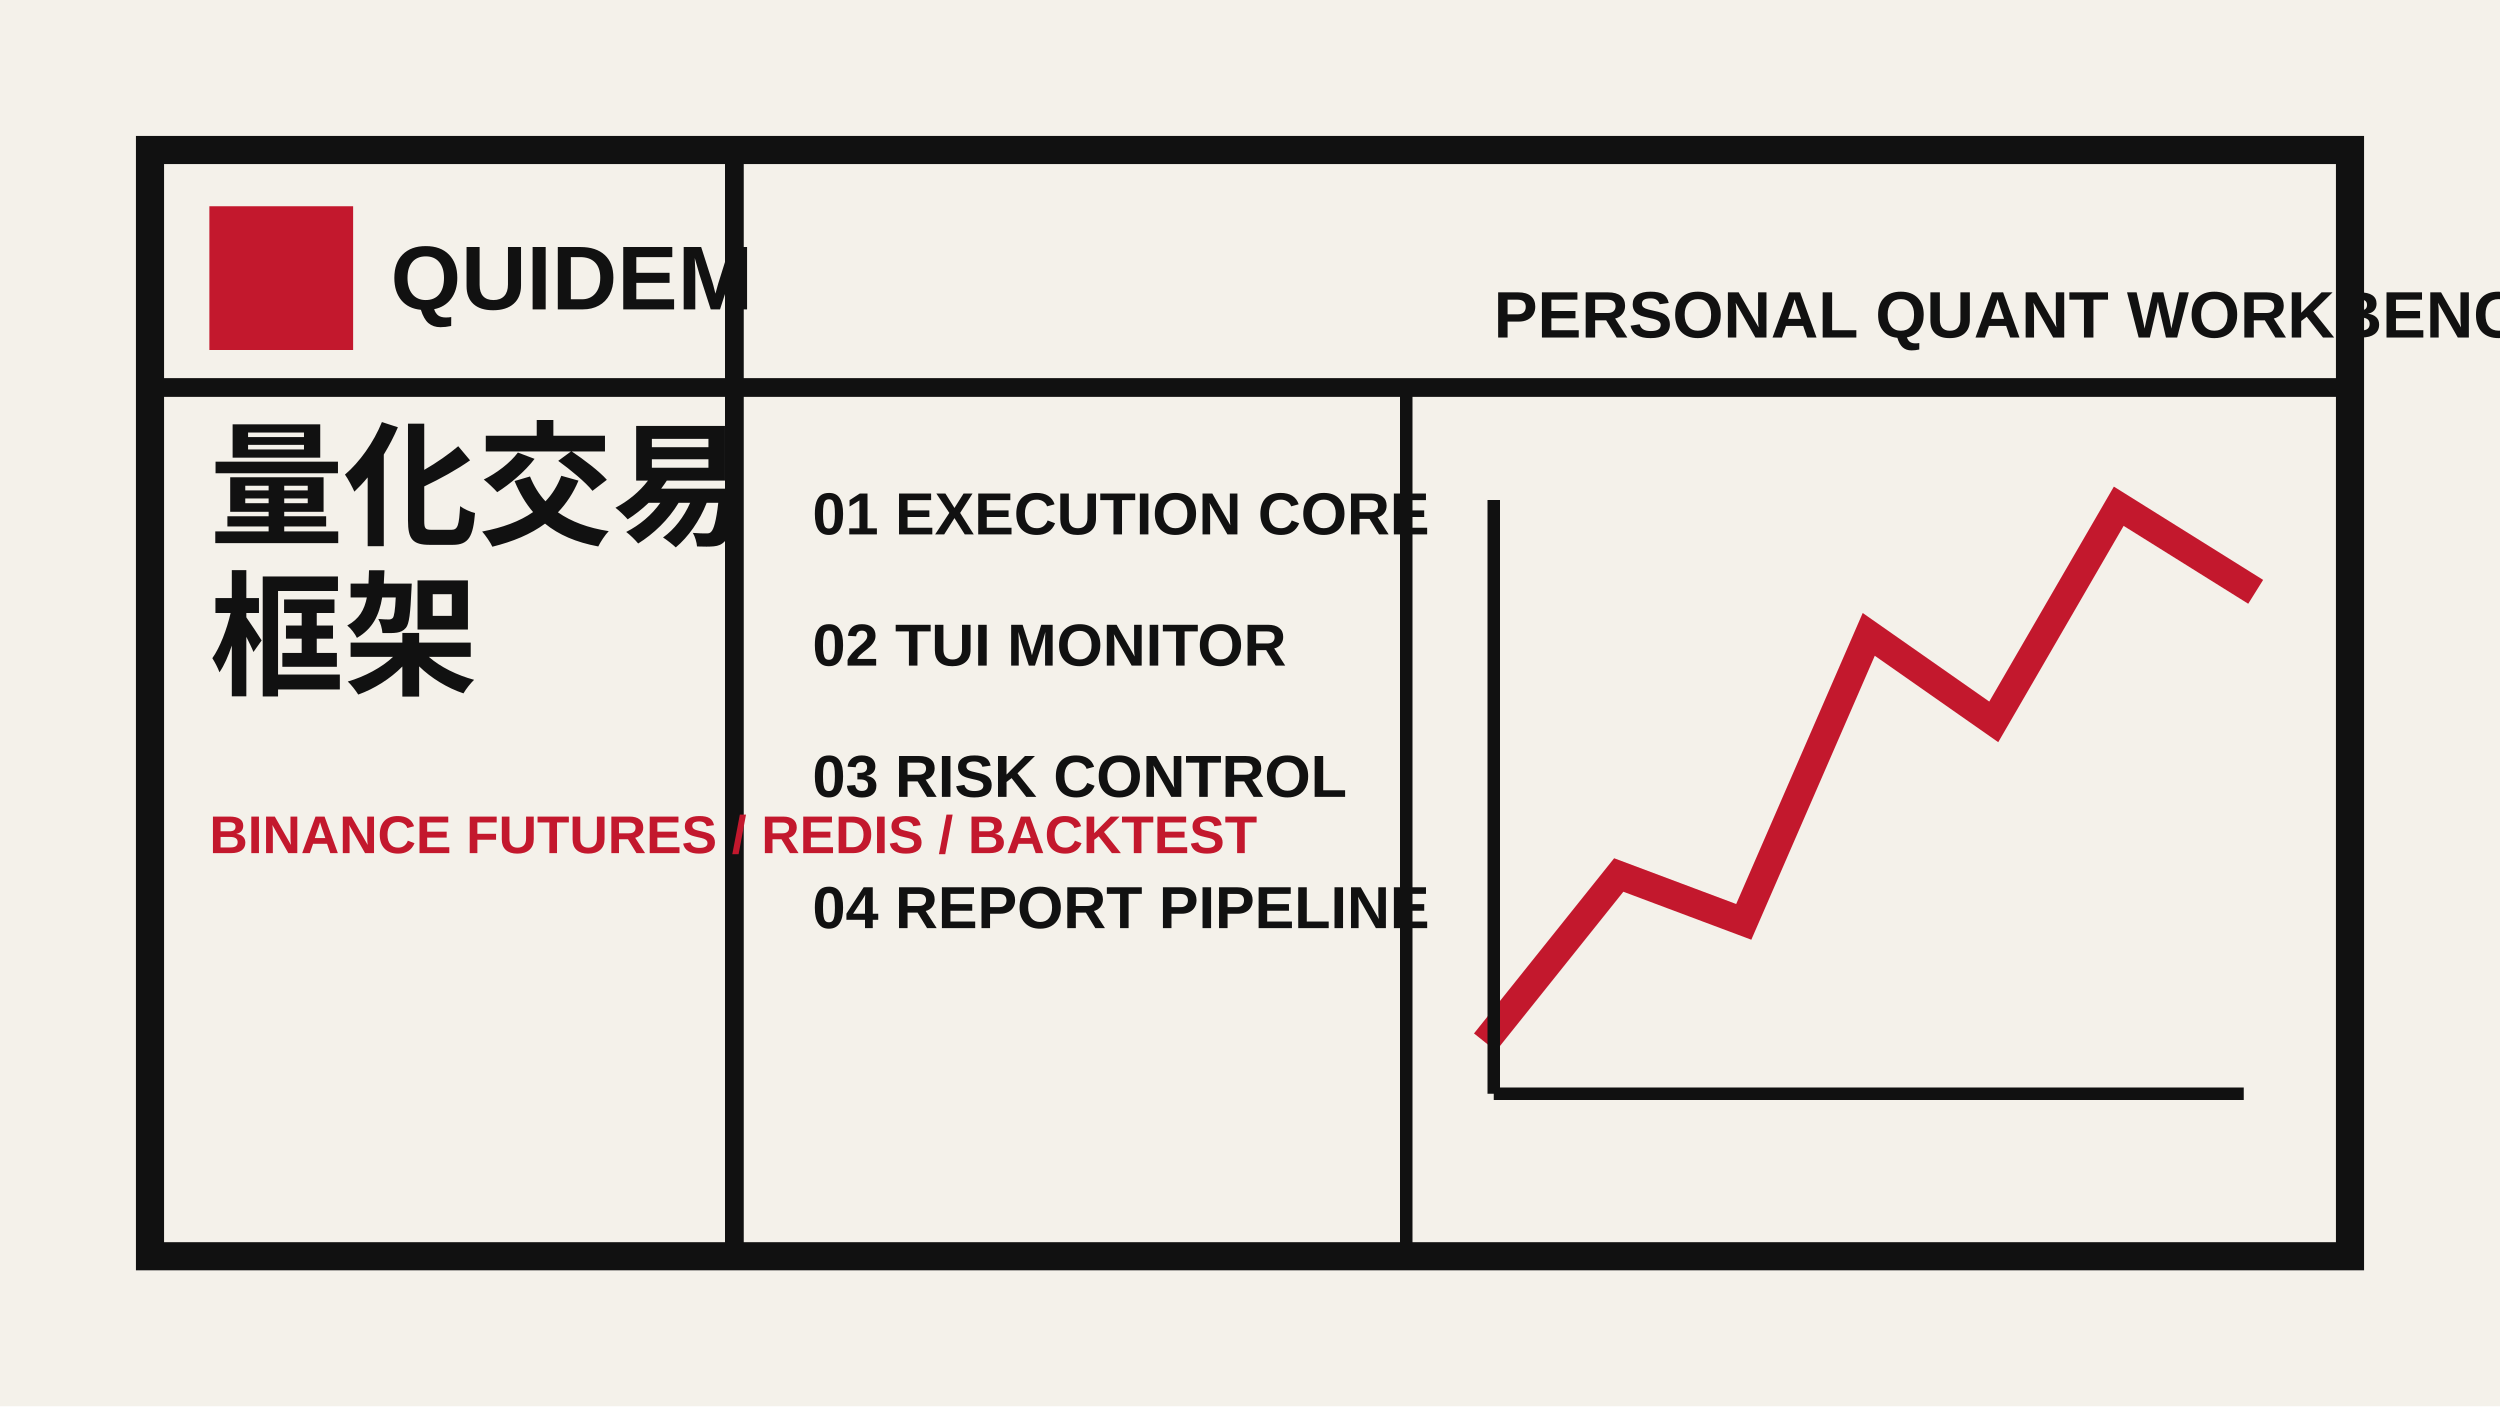
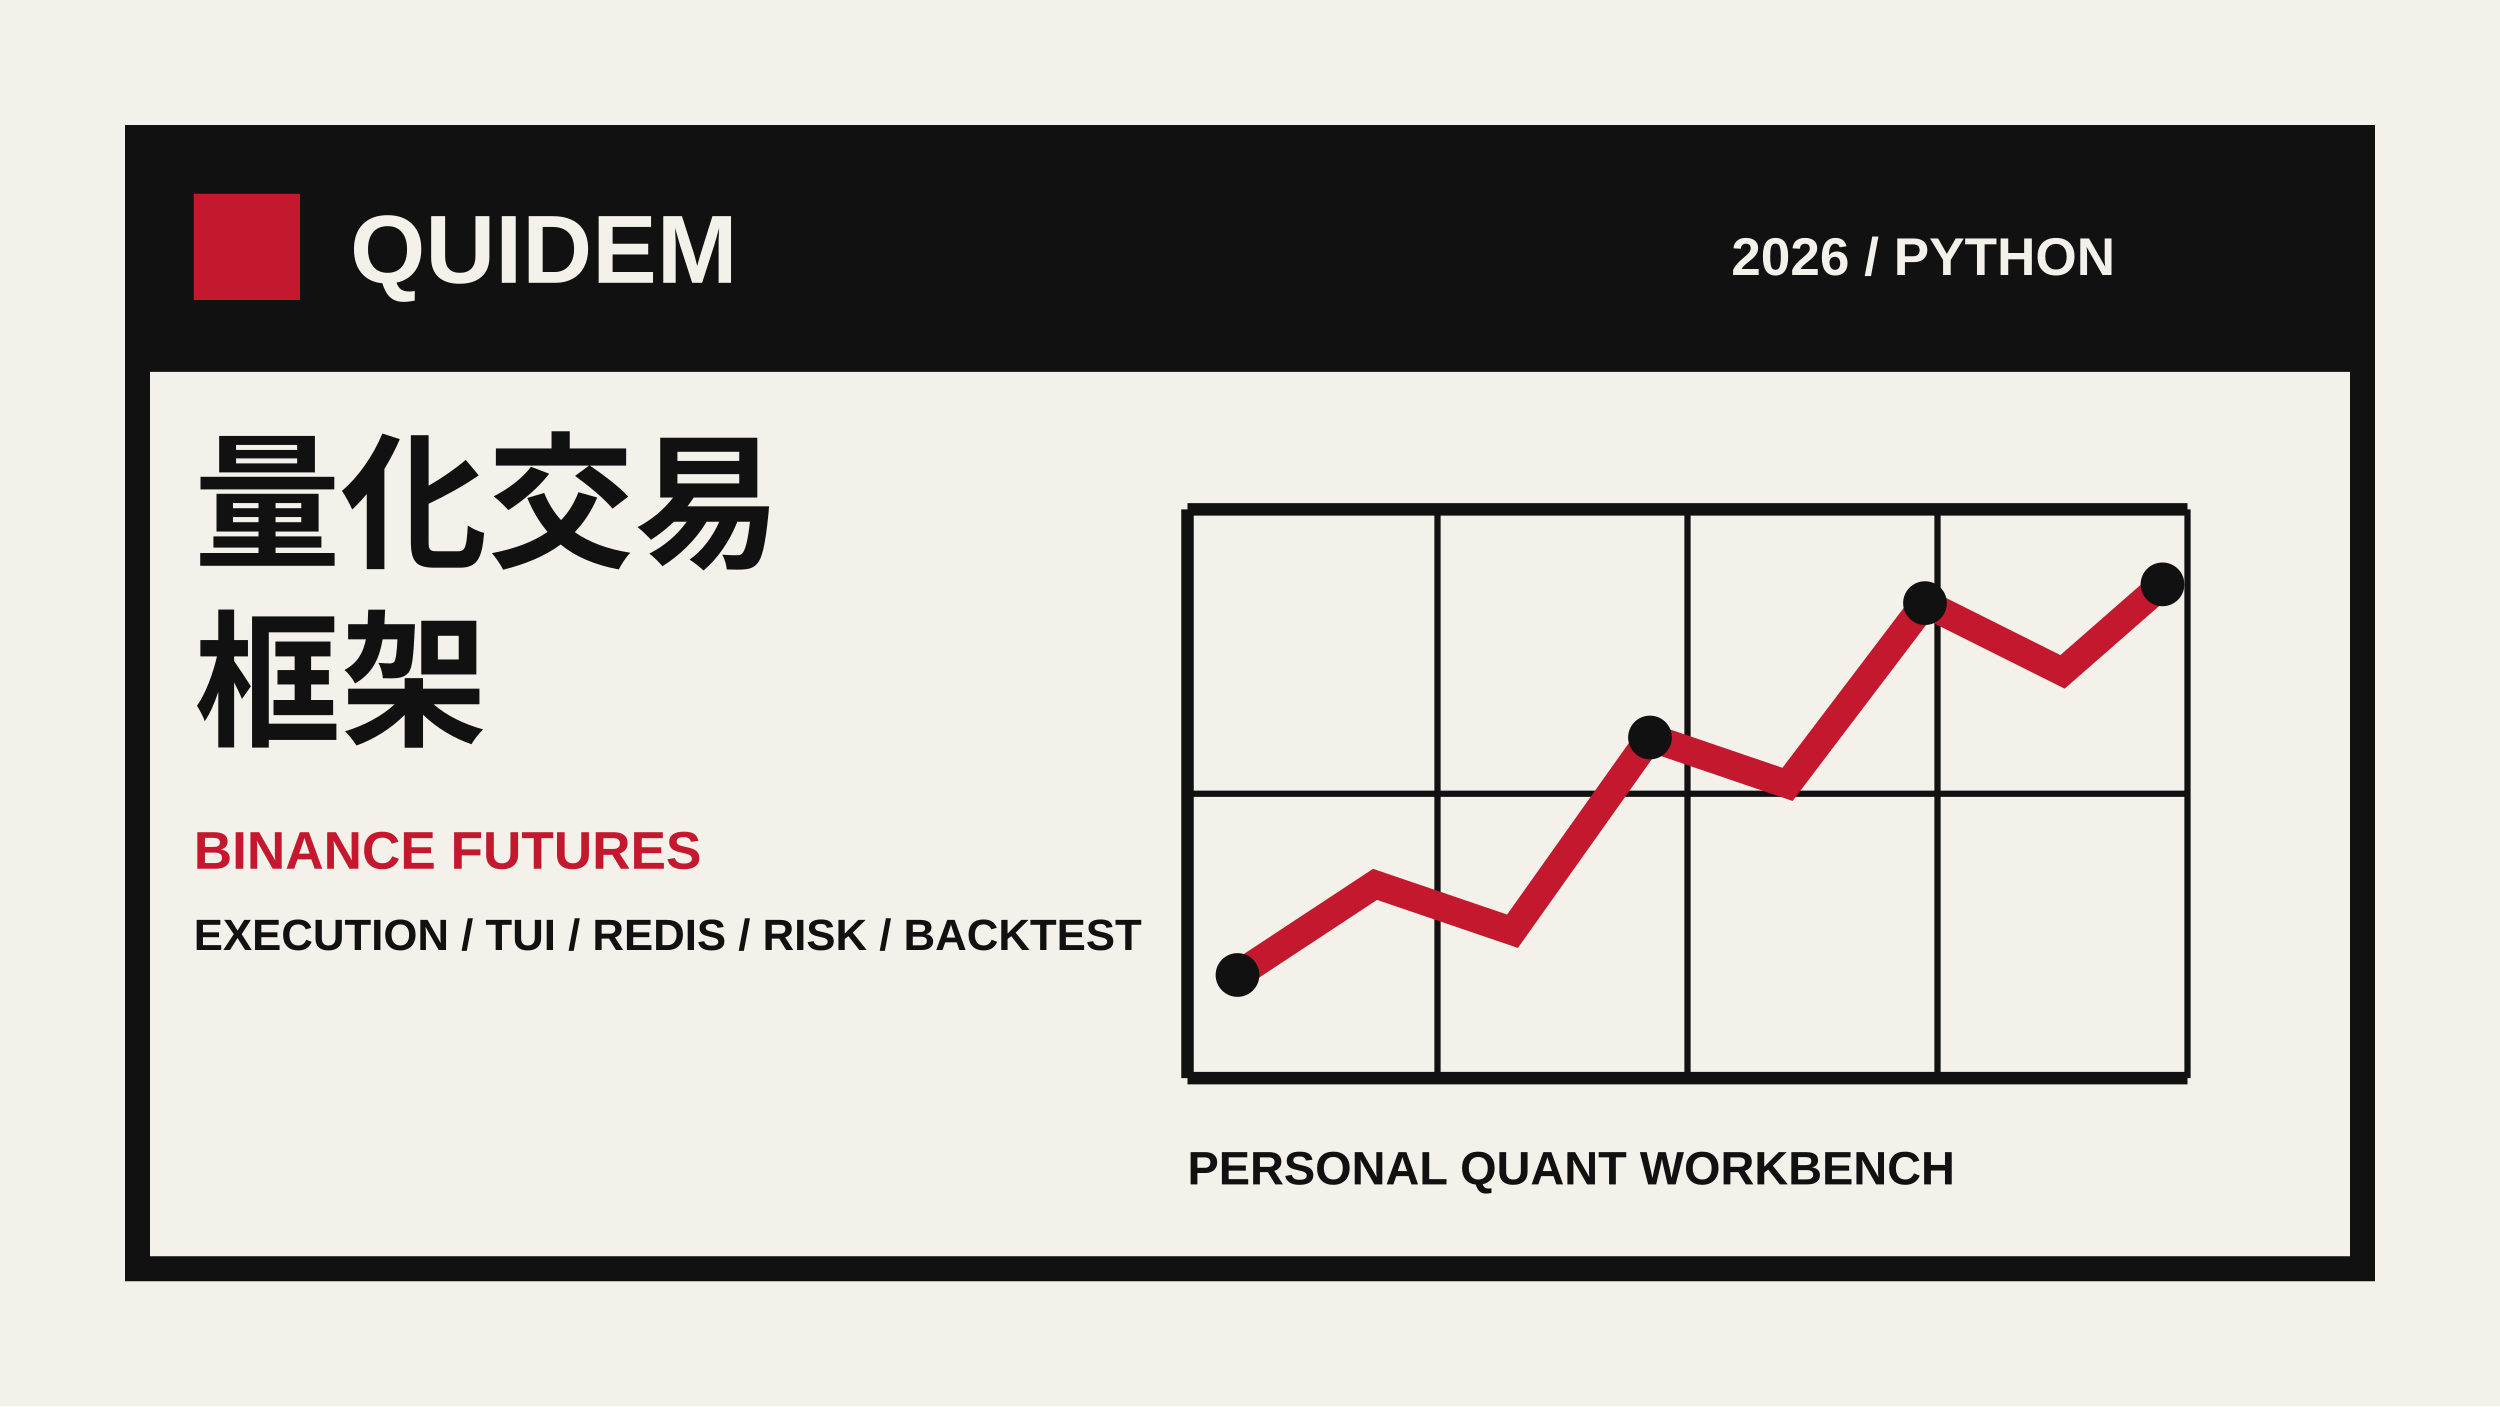
<svg xmlns="http://www.w3.org/2000/svg" width="1600" height="900" viewBox="0 0 1600 900" fill="none">
  <rect width="1600" height="900" fill="#F4F1EA" />
-   <path d="M96 96H1504V804H96V96Z" stroke="#111111" stroke-width="18" />
-   <path d="M96 248H1504" stroke="#111111" stroke-width="12" />
-   <path d="M470 96V804" stroke="#111111" stroke-width="12" />
-   <path d="M900 248V804" stroke="#111111" stroke-width="8" />
-   <rect x="134" y="132" width="92" height="92" fill="#C3182D" />
-   <text x="250" y="198" fill="#111111" font-family="Arial, Helvetica, sans-serif" font-size="58" font-weight="900">QUIDEM</text>
-   <text x="134" y="342" fill="#111111" font-family="Arial, Helvetica, sans-serif" font-size="86" font-weight="900">量化交易</text>
-   <text x="134" y="438" fill="#111111" font-family="Arial, Helvetica, sans-serif" font-size="86" font-weight="900">框架</text>
-   <text x="134" y="546" fill="#C3182D" font-family="Arial, Helvetica, sans-serif" font-size="34" font-weight="900">BINANCE FUTURES / REDIS / BACKTEST</text>
-   <text x="520" y="342" fill="#111111" font-family="Arial, Helvetica, sans-serif" font-size="38" font-weight="800">01 EXECUTION CORE</text>
-   <text x="520" y="426" fill="#111111" font-family="Arial, Helvetica, sans-serif" font-size="38" font-weight="800">02 TUI MONITOR</text>
-   <text x="520" y="510" fill="#111111" font-family="Arial, Helvetica, sans-serif" font-size="38" font-weight="800">03 RISK CONTROL</text>
-   <text x="520" y="594" fill="#111111" font-family="Arial, Helvetica, sans-serif" font-size="38" font-weight="800">04 REPORT PIPELINE</text>
-   <polyline points="956,660 1036,560 1116,590 1196,406 1276,462 1356,324 1436,374" stroke="#C3182D" stroke-width="18" stroke-linecap="square" stroke-linejoin="miter" />
-   <path d="M956 700H1436" stroke="#111111" stroke-width="8" />
-   <path d="M956 320V700" stroke="#111111" stroke-width="8" />
-   <text x="956" y="216" fill="#111111" font-family="Arial, Helvetica, sans-serif" font-size="42" font-weight="900">PERSONAL QUANT WORKBENCH</text>
+   <rect x="88" y="88" width="1424" height="724" stroke="#111111" stroke-width="16" />
+   <rect x="88" y="88" width="1424" height="150" fill="#111111" />
+   <rect x="124" y="124" width="68" height="68" fill="#C3182D" />
+   <text x="224" y="181" fill="#F4F1EA" font-family="Arial, Helvetica, sans-serif" font-size="62" font-weight="900">QUIDEM</text>
+   <text x="1108" y="176" fill="#F4F1EA" font-family="Arial, Helvetica, sans-serif" font-size="34" font-weight="900">2026 / PYTHON</text>
+   <text x="124" y="356" fill="#111111" font-family="Arial, Helvetica, sans-serif" font-size="94" font-weight="900">量化交易</text>
+   <text x="124" y="470" fill="#111111" font-family="Arial, Helvetica, sans-serif" font-size="94" font-weight="900">框架</text>
+   <text x="124" y="556" fill="#C3182D" font-family="Arial, Helvetica, sans-serif" font-size="34" font-weight="900">BINANCE FUTURES</text>
+   <text x="124" y="608" fill="#111111" font-family="Arial, Helvetica, sans-serif" font-size="28" font-weight="800">EXECUTION / TUI / REDIS / RISK / BACKTEST</text>
+   <path d="M760 326H1400" stroke="#111111" stroke-width="8" />
+   <path d="M760 690H1400" stroke="#111111" stroke-width="8" />
+   <path d="M760 326V690" stroke="#111111" stroke-width="8" />
+   <path d="M920 326V690M1080 326V690M1240 326V690M1400 326V690" stroke="#111111" stroke-width="4" />
+   <path d="M760 508H1400" stroke="#111111" stroke-width="4" />
+   <polyline points="792,624 880,566 968,596 1056,472 1144,502 1232,386 1320,430 1384,374" stroke="#C3182D" stroke-width="18" stroke-linecap="square" stroke-linejoin="miter" />
+   <circle cx="792" cy="624" r="14" fill="#111111" />
+   <circle cx="1056" cy="472" r="14" fill="#111111" />
+   <circle cx="1232" cy="386" r="14" fill="#111111" />
+   <circle cx="1384" cy="374" r="14" fill="#111111" />
+   <text x="760" y="758" fill="#111111" font-family="Arial, Helvetica, sans-serif" font-size="30" font-weight="900">PERSONAL QUANT WORKBENCH</text>
</svg>
